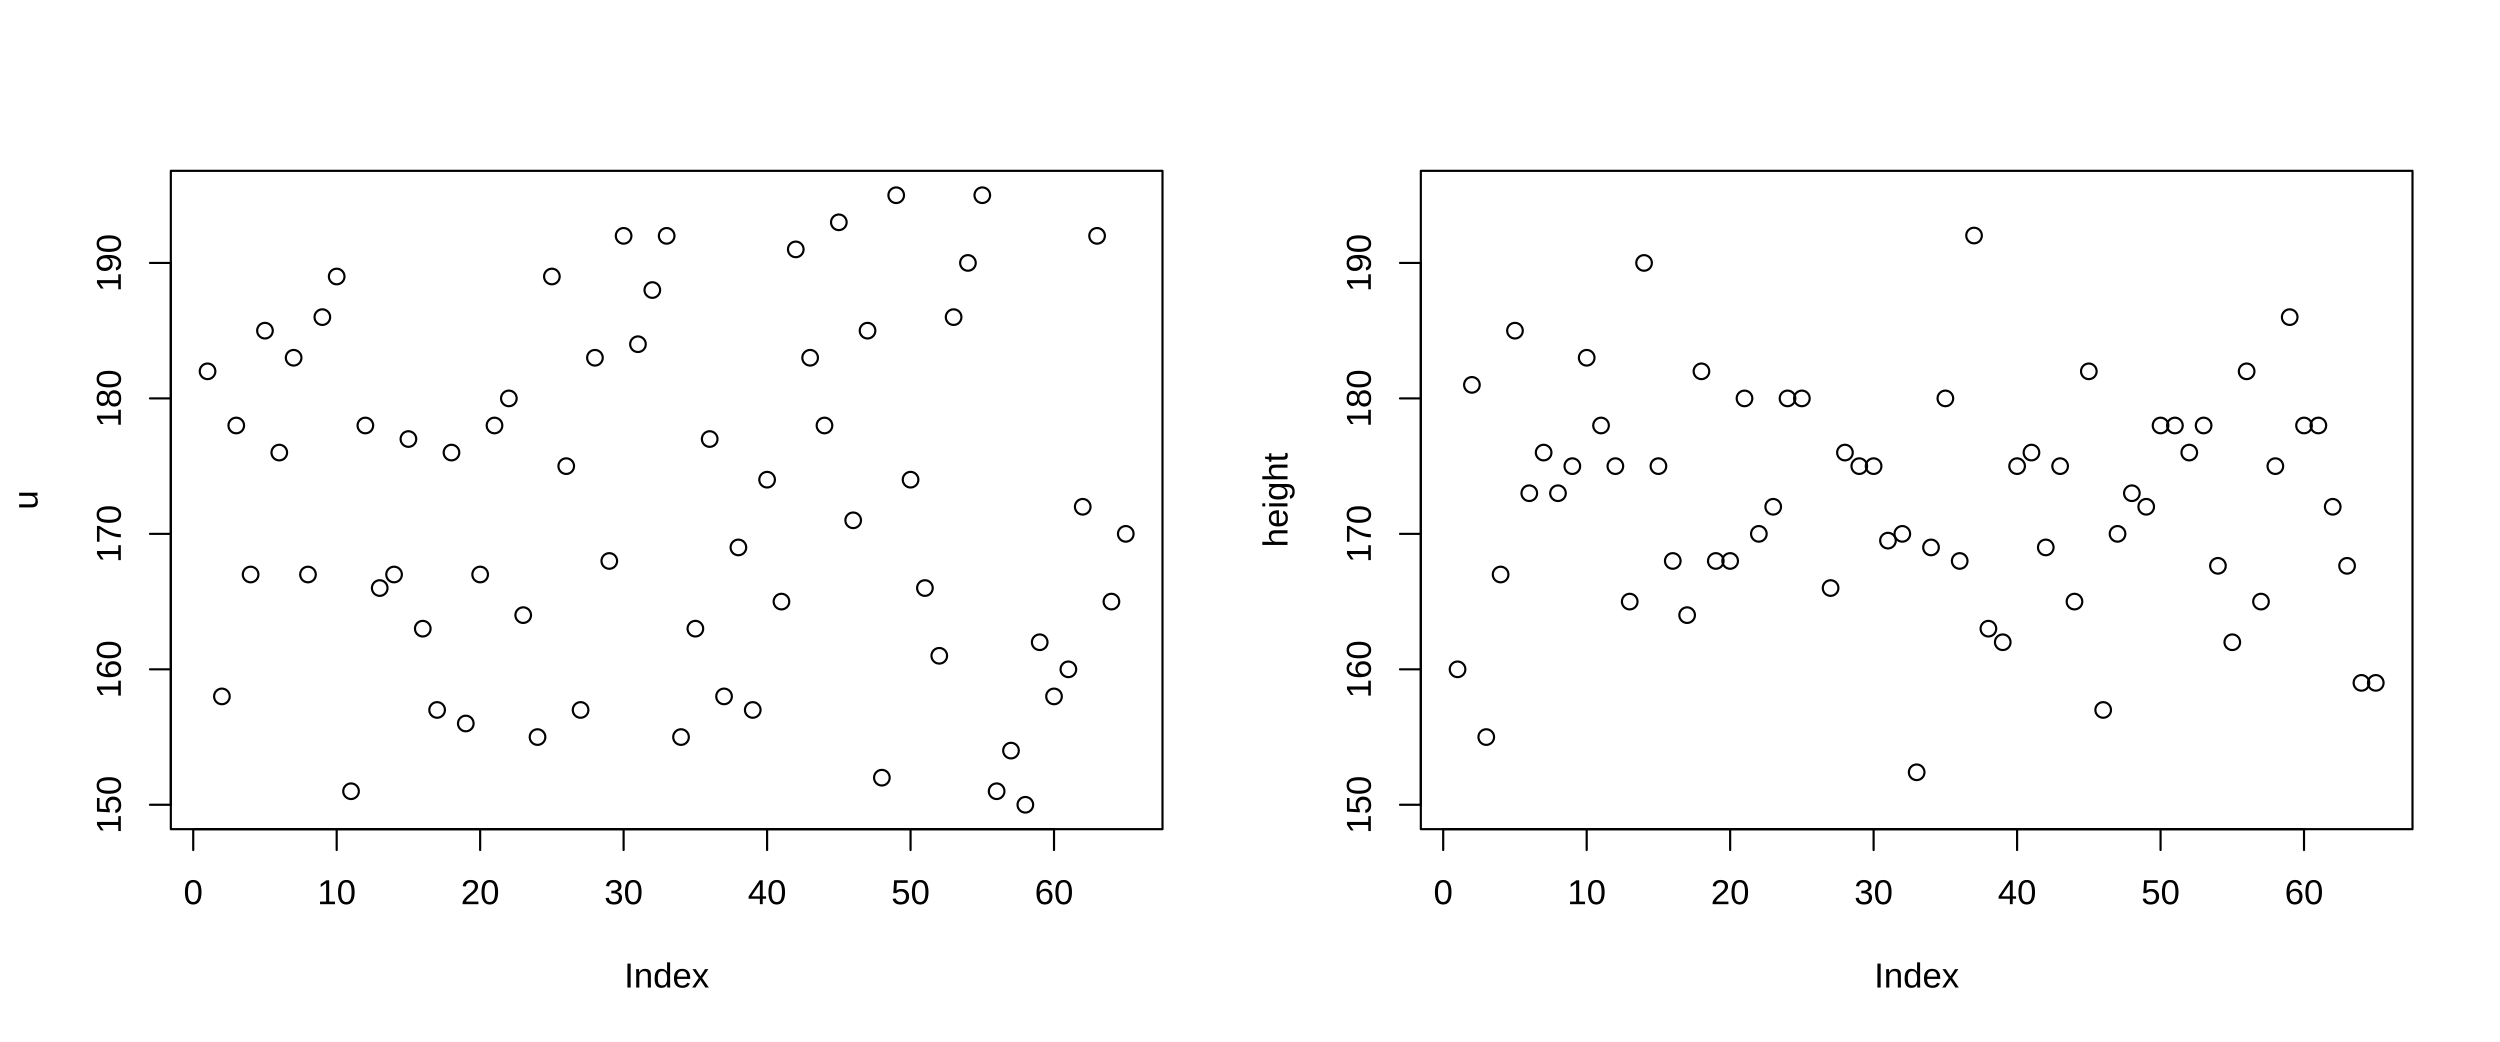
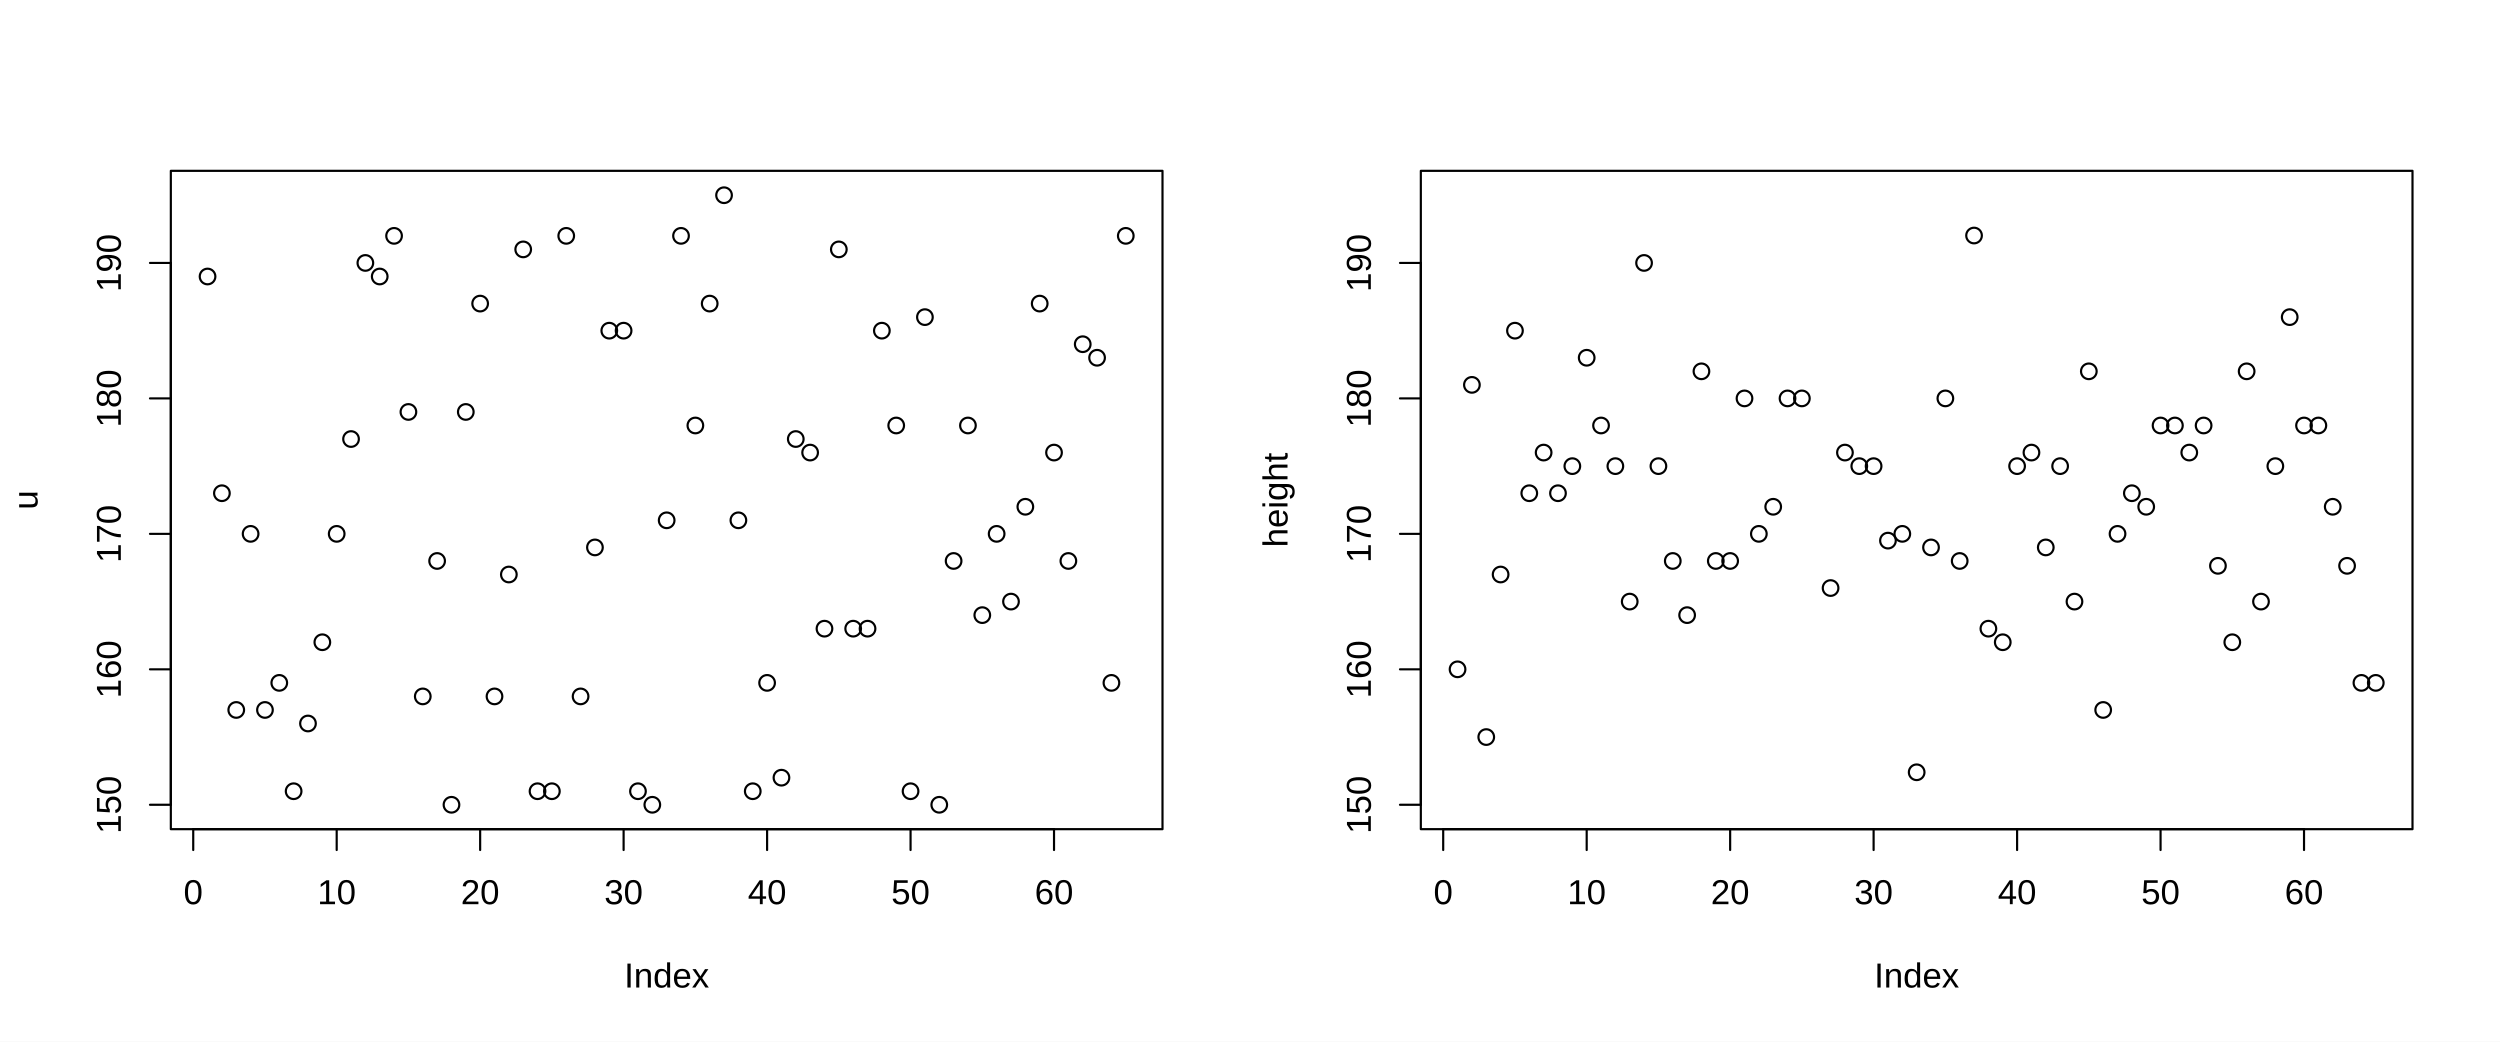
<svg xmlns="http://www.w3.org/2000/svg" class="svglite" width="864.00pt" height="360.00pt" viewBox="0 0 864.00 360.00">
  <defs>
    <style type="text/css">
    .svglite line, .svglite polyline, .svglite polygon, .svglite path, .svglite rect, .svglite circle {
      fill: none;
      stroke: #000000;
      stroke-linecap: round;
      stroke-linejoin: round;
      stroke-miterlimit: 10.00;
    }
    .svglite text {
      white-space: pre;
    }
  </style>
  </defs>
  <rect width="100%" height="100%" style="stroke: none; fill: #FFFFFF;" />
  <defs>
    <clipPath id="cpMC4wMHw4NjQuMDB8MC4wMHwzNjAuMDA=">
      <rect x="0.00" y="0.00" width="864.00" height="360.00" />
    </clipPath>
  </defs>
  <g clip-path="url(#cpMC4wMHw4NjQuMDB8MC4wMHwzNjAuMDA=)">
</g>
  <defs>
    <clipPath id="cpNTkuMDR8NDAxLjc2fDU5LjA0fDI4Ni41Ng==">
      <rect x="59.04" y="59.04" width="342.72" height="227.52" />
    </clipPath>
  </defs>
  <g clip-path="url(#cpNTkuMDR8NDAxLjc2fDU5LjA0fDI4Ni41Ng==)">
-     <circle cx="71.73" cy="128.33" r="2.70" style="stroke-width: 0.75;" />
-     <circle cx="76.69" cy="240.68" r="2.70" style="stroke-width: 0.75;" />
-     <circle cx="81.65" cy="147.05" r="2.70" style="stroke-width: 0.75;" />
-     <circle cx="86.61" cy="198.55" r="2.70" style="stroke-width: 0.75;" />
-     <circle cx="91.57" cy="114.28" r="2.70" style="stroke-width: 0.75;" />
-     <circle cx="96.52" cy="156.41" r="2.70" style="stroke-width: 0.75;" />
-     <circle cx="101.48" cy="123.64" r="2.70" style="stroke-width: 0.75;" />
-     <circle cx="106.44" cy="198.55" r="2.70" style="stroke-width: 0.75;" />
-     <circle cx="111.40" cy="109.60" r="2.70" style="stroke-width: 0.75;" />
-     <circle cx="116.36" cy="95.56" r="2.70" style="stroke-width: 0.75;" />
-     <circle cx="121.32" cy="273.45" r="2.70" style="stroke-width: 0.75;" />
-     <circle cx="126.27" cy="147.05" r="2.70" style="stroke-width: 0.75;" />
-     <circle cx="131.23" cy="203.23" r="2.70" style="stroke-width: 0.75;" />
-     <circle cx="136.19" cy="198.55" r="2.70" style="stroke-width: 0.75;" />
-     <circle cx="141.15" cy="151.73" r="2.70" style="stroke-width: 0.75;" />
-     <circle cx="146.11" cy="217.27" r="2.70" style="stroke-width: 0.75;" />
-     <circle cx="151.07" cy="245.36" r="2.70" style="stroke-width: 0.75;" />
-     <circle cx="156.03" cy="156.41" r="2.70" style="stroke-width: 0.75;" />
-     <circle cx="160.98" cy="250.04" r="2.70" style="stroke-width: 0.75;" />
-     <circle cx="165.94" cy="198.55" r="2.70" style="stroke-width: 0.75;" />
-     <circle cx="170.90" cy="147.05" r="2.70" style="stroke-width: 0.75;" />
-     <circle cx="175.86" cy="137.69" r="2.70" style="stroke-width: 0.75;" />
-     <circle cx="180.82" cy="212.59" r="2.70" style="stroke-width: 0.75;" />
-     <circle cx="185.77" cy="254.73" r="2.70" style="stroke-width: 0.75;" />
-     <circle cx="190.73" cy="95.56" r="2.70" style="stroke-width: 0.75;" />
-     <circle cx="195.69" cy="161.10" r="2.70" style="stroke-width: 0.75;" />
-     <circle cx="200.65" cy="245.36" r="2.70" style="stroke-width: 0.75;" />
-     <circle cx="205.61" cy="123.64" r="2.70" style="stroke-width: 0.75;" />
-     <circle cx="210.57" cy="193.87" r="2.70" style="stroke-width: 0.75;" />
-     <circle cx="215.52" cy="81.51" r="2.70" style="stroke-width: 0.75;" />
-     <circle cx="220.48" cy="118.96" r="2.70" style="stroke-width: 0.75;" />
-     <circle cx="225.44" cy="100.24" r="2.70" style="stroke-width: 0.75;" />
-     <circle cx="230.40" cy="81.51" r="2.70" style="stroke-width: 0.75;" />
-     <circle cx="235.36" cy="254.73" r="2.70" style="stroke-width: 0.75;" />
-     <circle cx="240.32" cy="217.27" r="2.70" style="stroke-width: 0.75;" />
-     <circle cx="245.27" cy="151.73" r="2.70" style="stroke-width: 0.75;" />
-     <circle cx="250.23" cy="240.68" r="2.70" style="stroke-width: 0.75;" />
-     <circle cx="255.19" cy="189.19" r="2.70" style="stroke-width: 0.75;" />
-     <circle cx="260.15" cy="245.36" r="2.70" style="stroke-width: 0.75;" />
-     <circle cx="265.11" cy="165.78" r="2.70" style="stroke-width: 0.75;" />
-     <circle cx="270.07" cy="207.91" r="2.70" style="stroke-width: 0.75;" />
-     <circle cx="275.02" cy="86.19" r="2.70" style="stroke-width: 0.75;" />
-     <circle cx="279.98" cy="123.64" r="2.70" style="stroke-width: 0.75;" />
-     <circle cx="284.94" cy="147.05" r="2.70" style="stroke-width: 0.75;" />
-     <circle cx="289.90" cy="76.83" r="2.70" style="stroke-width: 0.75;" />
-     <circle cx="294.86" cy="179.82" r="2.70" style="stroke-width: 0.75;" />
-     <circle cx="299.82" cy="114.28" r="2.70" style="stroke-width: 0.75;" />
-     <circle cx="304.77" cy="268.77" r="2.70" style="stroke-width: 0.75;" />
-     <circle cx="309.73" cy="67.47" r="2.70" style="stroke-width: 0.75;" />
-     <circle cx="314.69" cy="165.78" r="2.70" style="stroke-width: 0.75;" />
-     <circle cx="319.65" cy="203.23" r="2.70" style="stroke-width: 0.75;" />
-     <circle cx="324.61" cy="226.64" r="2.70" style="stroke-width: 0.75;" />
-     <circle cx="329.57" cy="109.60" r="2.70" style="stroke-width: 0.75;" />
-     <circle cx="334.52" cy="90.87" r="2.70" style="stroke-width: 0.75;" />
-     <circle cx="339.48" cy="67.47" r="2.70" style="stroke-width: 0.75;" />
-     <circle cx="344.44" cy="273.45" r="2.70" style="stroke-width: 0.75;" />
-     <circle cx="349.40" cy="259.41" r="2.70" style="stroke-width: 0.75;" />
-     <circle cx="354.36" cy="278.13" r="2.70" style="stroke-width: 0.75;" />
-     <circle cx="359.32" cy="221.96" r="2.70" style="stroke-width: 0.75;" />
-     <circle cx="364.27" cy="240.68" r="2.70" style="stroke-width: 0.75;" />
-     <circle cx="369.23" cy="231.32" r="2.70" style="stroke-width: 0.75;" />
-     <circle cx="374.19" cy="175.14" r="2.70" style="stroke-width: 0.75;" />
-     <circle cx="379.15" cy="81.51" r="2.70" style="stroke-width: 0.75;" />
-     <circle cx="384.11" cy="207.91" r="2.70" style="stroke-width: 0.75;" />
-     <circle cx="389.07" cy="184.50" r="2.70" style="stroke-width: 0.75;" />
+     <circle cx="71.73" cy="95.56" r="2.70" style="stroke-width: 0.75;" />
+     <circle cx="76.69" cy="170.46" r="2.70" style="stroke-width: 0.75;" />
+     <circle cx="81.65" cy="245.36" r="2.70" style="stroke-width: 0.75;" />
+     <circle cx="86.61" cy="184.50" r="2.70" style="stroke-width: 0.75;" />
+     <circle cx="91.57" cy="245.36" r="2.70" style="stroke-width: 0.75;" />
+     <circle cx="96.52" cy="236.00" r="2.70" style="stroke-width: 0.75;" />
+     <circle cx="101.48" cy="273.45" r="2.70" style="stroke-width: 0.75;" />
+     <circle cx="106.44" cy="250.04" r="2.70" style="stroke-width: 0.75;" />
+     <circle cx="111.40" cy="221.96" r="2.70" style="stroke-width: 0.75;" />
+     <circle cx="116.36" cy="184.50" r="2.70" style="stroke-width: 0.75;" />
+     <circle cx="121.32" cy="151.73" r="2.70" style="stroke-width: 0.75;" />
+     <circle cx="126.27" cy="90.87" r="2.70" style="stroke-width: 0.75;" />
+     <circle cx="131.23" cy="95.56" r="2.70" style="stroke-width: 0.75;" />
+     <circle cx="136.19" cy="81.51" r="2.70" style="stroke-width: 0.75;" />
+     <circle cx="141.15" cy="142.37" r="2.70" style="stroke-width: 0.75;" />
+     <circle cx="146.11" cy="240.68" r="2.70" style="stroke-width: 0.75;" />
+     <circle cx="151.07" cy="193.87" r="2.70" style="stroke-width: 0.75;" />
+     <circle cx="156.03" cy="278.13" r="2.70" style="stroke-width: 0.75;" />
+     <circle cx="160.98" cy="142.37" r="2.70" style="stroke-width: 0.75;" />
+     <circle cx="165.94" cy="104.92" r="2.70" style="stroke-width: 0.75;" />
+     <circle cx="170.90" cy="240.68" r="2.70" style="stroke-width: 0.75;" />
+     <circle cx="175.86" cy="198.55" r="2.70" style="stroke-width: 0.75;" />
+     <circle cx="180.82" cy="86.19" r="2.70" style="stroke-width: 0.75;" />
+     <circle cx="185.77" cy="273.45" r="2.70" style="stroke-width: 0.75;" />
+     <circle cx="190.73" cy="273.45" r="2.70" style="stroke-width: 0.75;" />
+     <circle cx="195.69" cy="81.51" r="2.70" style="stroke-width: 0.75;" />
+     <circle cx="200.65" cy="240.68" r="2.70" style="stroke-width: 0.75;" />
+     <circle cx="205.61" cy="189.19" r="2.70" style="stroke-width: 0.75;" />
+     <circle cx="210.57" cy="114.28" r="2.70" style="stroke-width: 0.75;" />
+     <circle cx="215.52" cy="114.28" r="2.70" style="stroke-width: 0.75;" />
+     <circle cx="220.48" cy="273.45" r="2.70" style="stroke-width: 0.75;" />
+     <circle cx="225.44" cy="278.13" r="2.70" style="stroke-width: 0.75;" />
+     <circle cx="230.40" cy="179.82" r="2.70" style="stroke-width: 0.75;" />
+     <circle cx="235.36" cy="81.51" r="2.70" style="stroke-width: 0.75;" />
+     <circle cx="240.32" cy="147.05" r="2.70" style="stroke-width: 0.75;" />
+     <circle cx="245.27" cy="104.92" r="2.70" style="stroke-width: 0.75;" />
+     <circle cx="250.23" cy="67.47" r="2.70" style="stroke-width: 0.75;" />
+     <circle cx="255.19" cy="179.82" r="2.70" style="stroke-width: 0.75;" />
+     <circle cx="260.15" cy="273.45" r="2.70" style="stroke-width: 0.75;" />
+     <circle cx="265.11" cy="236.00" r="2.70" style="stroke-width: 0.75;" />
+     <circle cx="270.07" cy="268.77" r="2.70" style="stroke-width: 0.75;" />
+     <circle cx="275.02" cy="151.73" r="2.70" style="stroke-width: 0.75;" />
+     <circle cx="279.98" cy="156.41" r="2.70" style="stroke-width: 0.75;" />
+     <circle cx="284.94" cy="217.27" r="2.70" style="stroke-width: 0.75;" />
+     <circle cx="289.90" cy="86.19" r="2.70" style="stroke-width: 0.75;" />
+     <circle cx="294.86" cy="217.27" r="2.70" style="stroke-width: 0.75;" />
+     <circle cx="299.82" cy="217.27" r="2.70" style="stroke-width: 0.75;" />
+     <circle cx="304.77" cy="114.28" r="2.70" style="stroke-width: 0.75;" />
+     <circle cx="309.73" cy="147.05" r="2.70" style="stroke-width: 0.75;" />
+     <circle cx="314.69" cy="273.45" r="2.70" style="stroke-width: 0.75;" />
+     <circle cx="319.65" cy="109.60" r="2.70" style="stroke-width: 0.75;" />
+     <circle cx="324.61" cy="278.13" r="2.70" style="stroke-width: 0.75;" />
+     <circle cx="329.57" cy="193.87" r="2.70" style="stroke-width: 0.75;" />
+     <circle cx="334.52" cy="147.05" r="2.70" style="stroke-width: 0.75;" />
+     <circle cx="339.48" cy="212.59" r="2.70" style="stroke-width: 0.75;" />
+     <circle cx="344.44" cy="184.50" r="2.70" style="stroke-width: 0.75;" />
+     <circle cx="349.40" cy="207.91" r="2.70" style="stroke-width: 0.75;" />
+     <circle cx="354.36" cy="175.14" r="2.70" style="stroke-width: 0.75;" />
+     <circle cx="359.32" cy="104.92" r="2.70" style="stroke-width: 0.75;" />
+     <circle cx="364.27" cy="156.41" r="2.70" style="stroke-width: 0.75;" />
+     <circle cx="369.23" cy="193.87" r="2.70" style="stroke-width: 0.75;" />
+     <circle cx="374.19" cy="118.96" r="2.70" style="stroke-width: 0.75;" />
+     <circle cx="379.15" cy="123.64" r="2.70" style="stroke-width: 0.75;" />
+     <circle cx="384.11" cy="236.00" r="2.70" style="stroke-width: 0.75;" />
+     <circle cx="389.07" cy="81.51" r="2.70" style="stroke-width: 0.75;" />
  </g>
  <g clip-path="url(#cpMC4wMHw4NjQuMDB8MC4wMHwzNjAuMDA=)">
    <line x1="66.78" y1="286.56" x2="364.27" y2="286.56" style="stroke-width: 0.75;" />
    <line x1="66.78" y1="286.56" x2="66.78" y2="293.76" style="stroke-width: 0.75;" />
    <line x1="116.36" y1="286.56" x2="116.36" y2="293.76" style="stroke-width: 0.75;" />
    <line x1="165.94" y1="286.56" x2="165.94" y2="293.76" style="stroke-width: 0.75;" />
    <line x1="215.52" y1="286.56" x2="215.52" y2="293.76" style="stroke-width: 0.75;" />
    <line x1="265.11" y1="286.56" x2="265.11" y2="293.76" style="stroke-width: 0.75;" />
    <line x1="314.69" y1="286.56" x2="314.69" y2="293.76" style="stroke-width: 0.75;" />
    <line x1="364.27" y1="286.56" x2="364.27" y2="293.76" style="stroke-width: 0.75;" />
-     <text x="66.78" y="312.48" text-anchor="middle" style="font-size: 12.00px; font-family: &quot;Arial&quot;;" textLength="6.67px" lengthAdjust="spacingAndGlyphs">0</text>
-     <text x="116.36" y="312.48" text-anchor="middle" style="font-size: 12.00px; font-family: &quot;Arial&quot;;" textLength="13.35px" lengthAdjust="spacingAndGlyphs">10</text>
-     <text x="165.94" y="312.48" text-anchor="middle" style="font-size: 12.00px; font-family: &quot;Arial&quot;;" textLength="13.35px" lengthAdjust="spacingAndGlyphs">20</text>
-     <text x="215.52" y="312.48" text-anchor="middle" style="font-size: 12.00px; font-family: &quot;Arial&quot;;" textLength="13.35px" lengthAdjust="spacingAndGlyphs">30</text>
-     <text x="265.11" y="312.48" text-anchor="middle" style="font-size: 12.00px; font-family: &quot;Arial&quot;;" textLength="13.35px" lengthAdjust="spacingAndGlyphs">40</text>
-     <text x="314.69" y="312.48" text-anchor="middle" style="font-size: 12.00px; font-family: &quot;Arial&quot;;" textLength="13.35px" lengthAdjust="spacingAndGlyphs">50</text>
-     <text x="364.27" y="312.48" text-anchor="middle" style="font-size: 12.00px; font-family: &quot;Arial&quot;;" textLength="13.35px" lengthAdjust="spacingAndGlyphs">60</text>
+     <text x="66.78" y="312.48" text-anchor="middle" style="font-size: 12.00px; font-family: &quot;Arial&quot;;" textLength="6.86px" lengthAdjust="spacingAndGlyphs">0</text>
+     <text x="116.36" y="312.48" text-anchor="middle" style="font-size: 12.00px; font-family: &quot;Arial&quot;;" textLength="13.72px" lengthAdjust="spacingAndGlyphs">10</text>
+     <text x="165.94" y="312.48" text-anchor="middle" style="font-size: 12.00px; font-family: &quot;Arial&quot;;" textLength="13.72px" lengthAdjust="spacingAndGlyphs">20</text>
+     <text x="215.52" y="312.48" text-anchor="middle" style="font-size: 12.00px; font-family: &quot;Arial&quot;;" textLength="13.72px" lengthAdjust="spacingAndGlyphs">30</text>
+     <text x="265.11" y="312.48" text-anchor="middle" style="font-size: 12.00px; font-family: &quot;Arial&quot;;" textLength="13.72px" lengthAdjust="spacingAndGlyphs">40</text>
+     <text x="314.69" y="312.48" text-anchor="middle" style="font-size: 12.00px; font-family: &quot;Arial&quot;;" textLength="13.72px" lengthAdjust="spacingAndGlyphs">50</text>
+     <text x="364.27" y="312.48" text-anchor="middle" style="font-size: 12.00px; font-family: &quot;Arial&quot;;" textLength="13.72px" lengthAdjust="spacingAndGlyphs">60</text>
    <line x1="59.04" y1="278.13" x2="59.04" y2="90.87" style="stroke-width: 0.75;" />
    <line x1="59.04" y1="278.13" x2="51.84" y2="278.13" style="stroke-width: 0.75;" />
    <line x1="59.04" y1="231.32" x2="51.84" y2="231.32" style="stroke-width: 0.75;" />
    <line x1="59.04" y1="184.50" x2="51.84" y2="184.50" style="stroke-width: 0.75;" />
    <line x1="59.04" y1="137.69" x2="51.84" y2="137.69" style="stroke-width: 0.75;" />
    <line x1="59.04" y1="90.87" x2="51.84" y2="90.87" style="stroke-width: 0.75;" />
-     <text transform="translate(41.76,278.13) rotate(-90)" text-anchor="middle" style="font-size: 12.00px; font-family: &quot;Arial&quot;;" textLength="20.02px" lengthAdjust="spacingAndGlyphs">150</text>
-     <text transform="translate(41.76,231.32) rotate(-90)" text-anchor="middle" style="font-size: 12.00px; font-family: &quot;Arial&quot;;" textLength="20.02px" lengthAdjust="spacingAndGlyphs">160</text>
-     <text transform="translate(41.76,184.50) rotate(-90)" text-anchor="middle" style="font-size: 12.00px; font-family: &quot;Arial&quot;;" textLength="20.02px" lengthAdjust="spacingAndGlyphs">170</text>
-     <text transform="translate(41.76,137.69) rotate(-90)" text-anchor="middle" style="font-size: 12.00px; font-family: &quot;Arial&quot;;" textLength="20.02px" lengthAdjust="spacingAndGlyphs">180</text>
-     <text transform="translate(41.76,90.87) rotate(-90)" text-anchor="middle" style="font-size: 12.00px; font-family: &quot;Arial&quot;;" textLength="20.02px" lengthAdjust="spacingAndGlyphs">190</text>
+     <text transform="translate(41.76,278.13) rotate(-90)" text-anchor="middle" style="font-size: 12.00px; font-family: &quot;Arial&quot;;" textLength="20.58px" lengthAdjust="spacingAndGlyphs">150</text>
+     <text transform="translate(41.76,231.32) rotate(-90)" text-anchor="middle" style="font-size: 12.00px; font-family: &quot;Arial&quot;;" textLength="20.58px" lengthAdjust="spacingAndGlyphs">160</text>
+     <text transform="translate(41.76,184.50) rotate(-90)" text-anchor="middle" style="font-size: 12.00px; font-family: &quot;Arial&quot;;" textLength="20.58px" lengthAdjust="spacingAndGlyphs">170</text>
+     <text transform="translate(41.76,137.69) rotate(-90)" text-anchor="middle" style="font-size: 12.00px; font-family: &quot;Arial&quot;;" textLength="20.58px" lengthAdjust="spacingAndGlyphs">180</text>
+     <text transform="translate(41.76,90.87) rotate(-90)" text-anchor="middle" style="font-size: 12.00px; font-family: &quot;Arial&quot;;" textLength="20.58px" lengthAdjust="spacingAndGlyphs">190</text>
    <polygon points="59.04,286.56 401.76,286.56 401.76,59.04 59.04,59.04 " style="stroke-width: 0.75;" />
  </g>
  <defs>
    <clipPath id="cpMC4wMHw0MzIuMDB8MC4wMHwzNjAuMDA=">
      <rect x="0.00" y="0.00" width="432.00" height="360.00" />
    </clipPath>
  </defs>
  <g clip-path="url(#cpMC4wMHw0MzIuMDB8MC4wMHwzNjAuMDA=)">
-     <text x="230.40" y="341.28" text-anchor="middle" style="font-size: 12.00px; font-family: &quot;Arial&quot;;" textLength="29.35px" lengthAdjust="spacingAndGlyphs">Index</text>
-     <text transform="translate(12.96,172.80) rotate(-90)" text-anchor="middle" style="font-size: 12.00px; font-family: &quot;Arial&quot;;" textLength="6.67px" lengthAdjust="spacingAndGlyphs">u</text>
+     <text x="230.40" y="341.28" text-anchor="middle" style="font-size: 12.00px; font-family: &quot;Arial&quot;;" textLength="31.98px" lengthAdjust="spacingAndGlyphs">Index</text>
+     <text transform="translate(12.96,172.80) rotate(-90)" text-anchor="middle" style="font-size: 12.00px; font-family: &quot;Arial&quot;;" textLength="7.42px" lengthAdjust="spacingAndGlyphs">u</text>
  </g>
  <defs>
    <clipPath id="cpNDkxLjA0fDgzMy43Nnw1OS4wNHwyODYuNTY=">
      <rect x="491.04" y="59.04" width="342.72" height="227.52" />
    </clipPath>
  </defs>
  <g clip-path="url(#cpNDkxLjA0fDgzMy43Nnw1OS4wNHwyODYuNTY=)">
    <circle cx="503.73" cy="231.32" r="2.70" style="stroke-width: 0.75;" />
    <circle cx="508.69" cy="133.01" r="2.70" style="stroke-width: 0.75;" />
    <circle cx="513.65" cy="254.73" r="2.70" style="stroke-width: 0.75;" />
    <circle cx="518.61" cy="198.55" r="2.70" style="stroke-width: 0.75;" />
    <circle cx="523.57" cy="114.28" r="2.70" style="stroke-width: 0.75;" />
    <circle cx="528.52" cy="170.46" r="2.70" style="stroke-width: 0.75;" />
    <circle cx="533.48" cy="156.41" r="2.70" style="stroke-width: 0.75;" />
    <circle cx="538.44" cy="170.46" r="2.70" style="stroke-width: 0.75;" />
    <circle cx="543.40" cy="161.10" r="2.70" style="stroke-width: 0.75;" />
    <circle cx="548.36" cy="123.64" r="2.70" style="stroke-width: 0.75;" />
    <circle cx="553.32" cy="147.05" r="2.70" style="stroke-width: 0.75;" />
    <circle cx="558.27" cy="161.10" r="2.70" style="stroke-width: 0.75;" />
    <circle cx="563.23" cy="207.91" r="2.70" style="stroke-width: 0.75;" />
    <circle cx="568.19" cy="90.87" r="2.70" style="stroke-width: 0.75;" />
    <circle cx="573.15" cy="161.10" r="2.70" style="stroke-width: 0.75;" />
    <circle cx="578.11" cy="193.87" r="2.70" style="stroke-width: 0.75;" />
    <circle cx="583.07" cy="212.59" r="2.70" style="stroke-width: 0.75;" />
    <circle cx="588.02" cy="128.33" r="2.70" style="stroke-width: 0.75;" />
    <circle cx="592.98" cy="193.87" r="2.70" style="stroke-width: 0.75;" />
    <circle cx="597.94" cy="193.87" r="2.70" style="stroke-width: 0.75;" />
    <circle cx="602.90" cy="137.69" r="2.70" style="stroke-width: 0.75;" />
    <circle cx="607.86" cy="184.50" r="2.70" style="stroke-width: 0.75;" />
    <circle cx="612.82" cy="175.14" r="2.70" style="stroke-width: 0.75;" />
    <circle cx="617.77" cy="137.69" r="2.70" style="stroke-width: 0.75;" />
    <circle cx="622.73" cy="137.69" r="2.70" style="stroke-width: 0.75;" />
    <circle cx="627.69" cy="371.76" r="2.70" style="stroke-width: 0.75;" />
    <circle cx="632.65" cy="203.23" r="2.70" style="stroke-width: 0.75;" />
    <circle cx="637.61" cy="156.41" r="2.70" style="stroke-width: 0.75;" />
    <circle cx="642.57" cy="161.10" r="2.70" style="stroke-width: 0.75;" />
    <circle cx="647.52" cy="161.10" r="2.70" style="stroke-width: 0.75;" />
    <circle cx="652.48" cy="186.84" r="2.70" style="stroke-width: 0.75;" />
    <circle cx="657.44" cy="184.50" r="2.70" style="stroke-width: 0.75;" />
    <circle cx="662.40" cy="266.90" r="2.70" style="stroke-width: 0.75;" />
    <circle cx="667.36" cy="189.19" r="2.70" style="stroke-width: 0.75;" />
    <circle cx="672.32" cy="137.69" r="2.70" style="stroke-width: 0.75;" />
    <circle cx="677.27" cy="193.87" r="2.70" style="stroke-width: 0.75;" />
    <circle cx="682.23" cy="81.40" r="2.70" style="stroke-width: 0.75;" />
    <circle cx="687.19" cy="217.27" r="2.70" style="stroke-width: 0.75;" />
    <circle cx="692.15" cy="221.96" r="2.70" style="stroke-width: 0.75;" />
    <circle cx="697.11" cy="161.10" r="2.70" style="stroke-width: 0.75;" />
    <circle cx="702.07" cy="156.41" r="2.70" style="stroke-width: 0.75;" />
    <circle cx="707.02" cy="189.19" r="2.70" style="stroke-width: 0.75;" />
    <circle cx="711.98" cy="161.10" r="2.70" style="stroke-width: 0.75;" />
    <circle cx="716.94" cy="207.91" r="2.70" style="stroke-width: 0.75;" />
    <circle cx="721.90" cy="128.33" r="2.70" style="stroke-width: 0.75;" />
    <circle cx="726.86" cy="245.36" r="2.70" style="stroke-width: 0.75;" />
    <circle cx="731.82" cy="184.50" r="2.70" style="stroke-width: 0.75;" />
    <circle cx="736.77" cy="170.46" r="2.70" style="stroke-width: 0.75;" />
    <circle cx="741.73" cy="175.14" r="2.70" style="stroke-width: 0.75;" />
    <circle cx="746.69" cy="147.05" r="2.70" style="stroke-width: 0.75;" />
    <circle cx="751.65" cy="147.05" r="2.70" style="stroke-width: 0.75;" />
    <circle cx="756.61" cy="156.41" r="2.70" style="stroke-width: 0.75;" />
    <circle cx="761.57" cy="147.05" r="2.70" style="stroke-width: 0.75;" />
    <circle cx="766.52" cy="195.55" r="2.70" style="stroke-width: 0.75;" />
    <circle cx="771.48" cy="221.96" r="2.70" style="stroke-width: 0.75;" />
    <circle cx="776.44" cy="128.33" r="2.70" style="stroke-width: 0.75;" />
    <circle cx="781.40" cy="207.91" r="2.70" style="stroke-width: 0.75;" />
    <circle cx="786.36" cy="161.10" r="2.70" style="stroke-width: 0.75;" />
    <circle cx="791.32" cy="109.60" r="2.70" style="stroke-width: 0.75;" />
    <circle cx="796.27" cy="147.05" r="2.70" style="stroke-width: 0.75;" />
    <circle cx="801.23" cy="147.05" r="2.70" style="stroke-width: 0.75;" />
    <circle cx="806.19" cy="175.14" r="2.70" style="stroke-width: 0.75;" />
    <circle cx="811.15" cy="195.55" r="2.70" style="stroke-width: 0.75;" />
    <circle cx="816.11" cy="236.00" r="2.70" style="stroke-width: 0.75;" />
    <circle cx="821.07" cy="236.00" r="2.70" style="stroke-width: 0.75;" />
  </g>
  <g clip-path="url(#cpMC4wMHw4NjQuMDB8MC4wMHwzNjAuMDA=)">
    <line x1="498.77" y1="286.56" x2="796.27" y2="286.56" style="stroke-width: 0.75;" />
    <line x1="498.77" y1="286.56" x2="498.77" y2="293.76" style="stroke-width: 0.75;" />
    <line x1="548.36" y1="286.56" x2="548.36" y2="293.76" style="stroke-width: 0.75;" />
    <line x1="597.94" y1="286.56" x2="597.94" y2="293.76" style="stroke-width: 0.75;" />
    <line x1="647.52" y1="286.56" x2="647.52" y2="293.76" style="stroke-width: 0.75;" />
    <line x1="697.11" y1="286.56" x2="697.11" y2="293.76" style="stroke-width: 0.75;" />
    <line x1="746.69" y1="286.56" x2="746.69" y2="293.76" style="stroke-width: 0.75;" />
    <line x1="796.27" y1="286.56" x2="796.27" y2="293.76" style="stroke-width: 0.75;" />
-     <text x="498.77" y="312.48" text-anchor="middle" style="font-size: 12.00px; font-family: &quot;Arial&quot;;" textLength="6.67px" lengthAdjust="spacingAndGlyphs">0</text>
-     <text x="548.36" y="312.48" text-anchor="middle" style="font-size: 12.00px; font-family: &quot;Arial&quot;;" textLength="13.35px" lengthAdjust="spacingAndGlyphs">10</text>
-     <text x="597.94" y="312.48" text-anchor="middle" style="font-size: 12.00px; font-family: &quot;Arial&quot;;" textLength="13.35px" lengthAdjust="spacingAndGlyphs">20</text>
-     <text x="647.52" y="312.48" text-anchor="middle" style="font-size: 12.00px; font-family: &quot;Arial&quot;;" textLength="13.35px" lengthAdjust="spacingAndGlyphs">30</text>
-     <text x="697.11" y="312.48" text-anchor="middle" style="font-size: 12.00px; font-family: &quot;Arial&quot;;" textLength="13.35px" lengthAdjust="spacingAndGlyphs">40</text>
-     <text x="746.69" y="312.48" text-anchor="middle" style="font-size: 12.00px; font-family: &quot;Arial&quot;;" textLength="13.35px" lengthAdjust="spacingAndGlyphs">50</text>
-     <text x="796.27" y="312.48" text-anchor="middle" style="font-size: 12.00px; font-family: &quot;Arial&quot;;" textLength="13.35px" lengthAdjust="spacingAndGlyphs">60</text>
+     <text x="498.77" y="312.48" text-anchor="middle" style="font-size: 12.00px; font-family: &quot;Arial&quot;;" textLength="6.86px" lengthAdjust="spacingAndGlyphs">0</text>
+     <text x="548.36" y="312.48" text-anchor="middle" style="font-size: 12.00px; font-family: &quot;Arial&quot;;" textLength="13.72px" lengthAdjust="spacingAndGlyphs">10</text>
+     <text x="597.94" y="312.48" text-anchor="middle" style="font-size: 12.00px; font-family: &quot;Arial&quot;;" textLength="13.72px" lengthAdjust="spacingAndGlyphs">20</text>
+     <text x="647.52" y="312.48" text-anchor="middle" style="font-size: 12.00px; font-family: &quot;Arial&quot;;" textLength="13.72px" lengthAdjust="spacingAndGlyphs">30</text>
+     <text x="697.11" y="312.48" text-anchor="middle" style="font-size: 12.00px; font-family: &quot;Arial&quot;;" textLength="13.72px" lengthAdjust="spacingAndGlyphs">40</text>
+     <text x="746.69" y="312.48" text-anchor="middle" style="font-size: 12.00px; font-family: &quot;Arial&quot;;" textLength="13.72px" lengthAdjust="spacingAndGlyphs">50</text>
+     <text x="796.27" y="312.48" text-anchor="middle" style="font-size: 12.00px; font-family: &quot;Arial&quot;;" textLength="13.72px" lengthAdjust="spacingAndGlyphs">60</text>
    <line x1="491.04" y1="278.13" x2="491.04" y2="90.87" style="stroke-width: 0.75;" />
    <line x1="491.04" y1="278.13" x2="483.84" y2="278.13" style="stroke-width: 0.75;" />
    <line x1="491.04" y1="231.32" x2="483.84" y2="231.32" style="stroke-width: 0.75;" />
    <line x1="491.04" y1="184.50" x2="483.84" y2="184.50" style="stroke-width: 0.75;" />
    <line x1="491.04" y1="137.69" x2="483.84" y2="137.69" style="stroke-width: 0.75;" />
    <line x1="491.04" y1="90.87" x2="483.84" y2="90.87" style="stroke-width: 0.75;" />
-     <text transform="translate(473.76,278.13) rotate(-90)" text-anchor="middle" style="font-size: 12.00px; font-family: &quot;Arial&quot;;" textLength="20.02px" lengthAdjust="spacingAndGlyphs">150</text>
-     <text transform="translate(473.76,231.32) rotate(-90)" text-anchor="middle" style="font-size: 12.00px; font-family: &quot;Arial&quot;;" textLength="20.02px" lengthAdjust="spacingAndGlyphs">160</text>
-     <text transform="translate(473.76,184.50) rotate(-90)" text-anchor="middle" style="font-size: 12.00px; font-family: &quot;Arial&quot;;" textLength="20.02px" lengthAdjust="spacingAndGlyphs">170</text>
-     <text transform="translate(473.76,137.69) rotate(-90)" text-anchor="middle" style="font-size: 12.00px; font-family: &quot;Arial&quot;;" textLength="20.02px" lengthAdjust="spacingAndGlyphs">180</text>
-     <text transform="translate(473.76,90.87) rotate(-90)" text-anchor="middle" style="font-size: 12.00px; font-family: &quot;Arial&quot;;" textLength="20.02px" lengthAdjust="spacingAndGlyphs">190</text>
+     <text transform="translate(473.76,278.13) rotate(-90)" text-anchor="middle" style="font-size: 12.00px; font-family: &quot;Arial&quot;;" textLength="20.58px" lengthAdjust="spacingAndGlyphs">150</text>
+     <text transform="translate(473.76,231.32) rotate(-90)" text-anchor="middle" style="font-size: 12.00px; font-family: &quot;Arial&quot;;" textLength="20.58px" lengthAdjust="spacingAndGlyphs">160</text>
+     <text transform="translate(473.76,184.50) rotate(-90)" text-anchor="middle" style="font-size: 12.00px; font-family: &quot;Arial&quot;;" textLength="20.58px" lengthAdjust="spacingAndGlyphs">170</text>
+     <text transform="translate(473.76,137.69) rotate(-90)" text-anchor="middle" style="font-size: 12.00px; font-family: &quot;Arial&quot;;" textLength="20.58px" lengthAdjust="spacingAndGlyphs">180</text>
+     <text transform="translate(473.76,90.87) rotate(-90)" text-anchor="middle" style="font-size: 12.00px; font-family: &quot;Arial&quot;;" textLength="20.58px" lengthAdjust="spacingAndGlyphs">190</text>
    <polygon points="491.04,286.56 833.76,286.56 833.76,59.04 491.04,59.04 " style="stroke-width: 0.75;" />
  </g>
  <defs>
    <clipPath id="cpNDMyLjAwfDg2NC4wMHwwLjAwfDM2MC4wMA==">
      <rect x="432.00" y="0.00" width="432.00" height="360.00" />
    </clipPath>
  </defs>
  <g clip-path="url(#cpNDMyLjAwfDg2NC4wMHwwLjAwfDM2MC4wMA==)">
-     <text x="662.40" y="341.28" text-anchor="middle" style="font-size: 12.00px; font-family: &quot;Arial&quot;;" textLength="29.35px" lengthAdjust="spacingAndGlyphs">Index</text>
-     <text transform="translate(444.96,172.80) rotate(-90)" text-anchor="middle" style="font-size: 12.00px; font-family: &quot;Arial&quot;;" textLength="32.70px" lengthAdjust="spacingAndGlyphs">height</text>
+     <text x="662.40" y="341.28" text-anchor="middle" style="font-size: 12.00px; font-family: &quot;Arial&quot;;" textLength="31.98px" lengthAdjust="spacingAndGlyphs">Index</text>
+     <text transform="translate(444.96,172.80) rotate(-90)" text-anchor="middle" style="font-size: 12.00px; font-family: &quot;Arial&quot;;" textLength="36.41px" lengthAdjust="spacingAndGlyphs">height</text>
  </g>
</svg>
